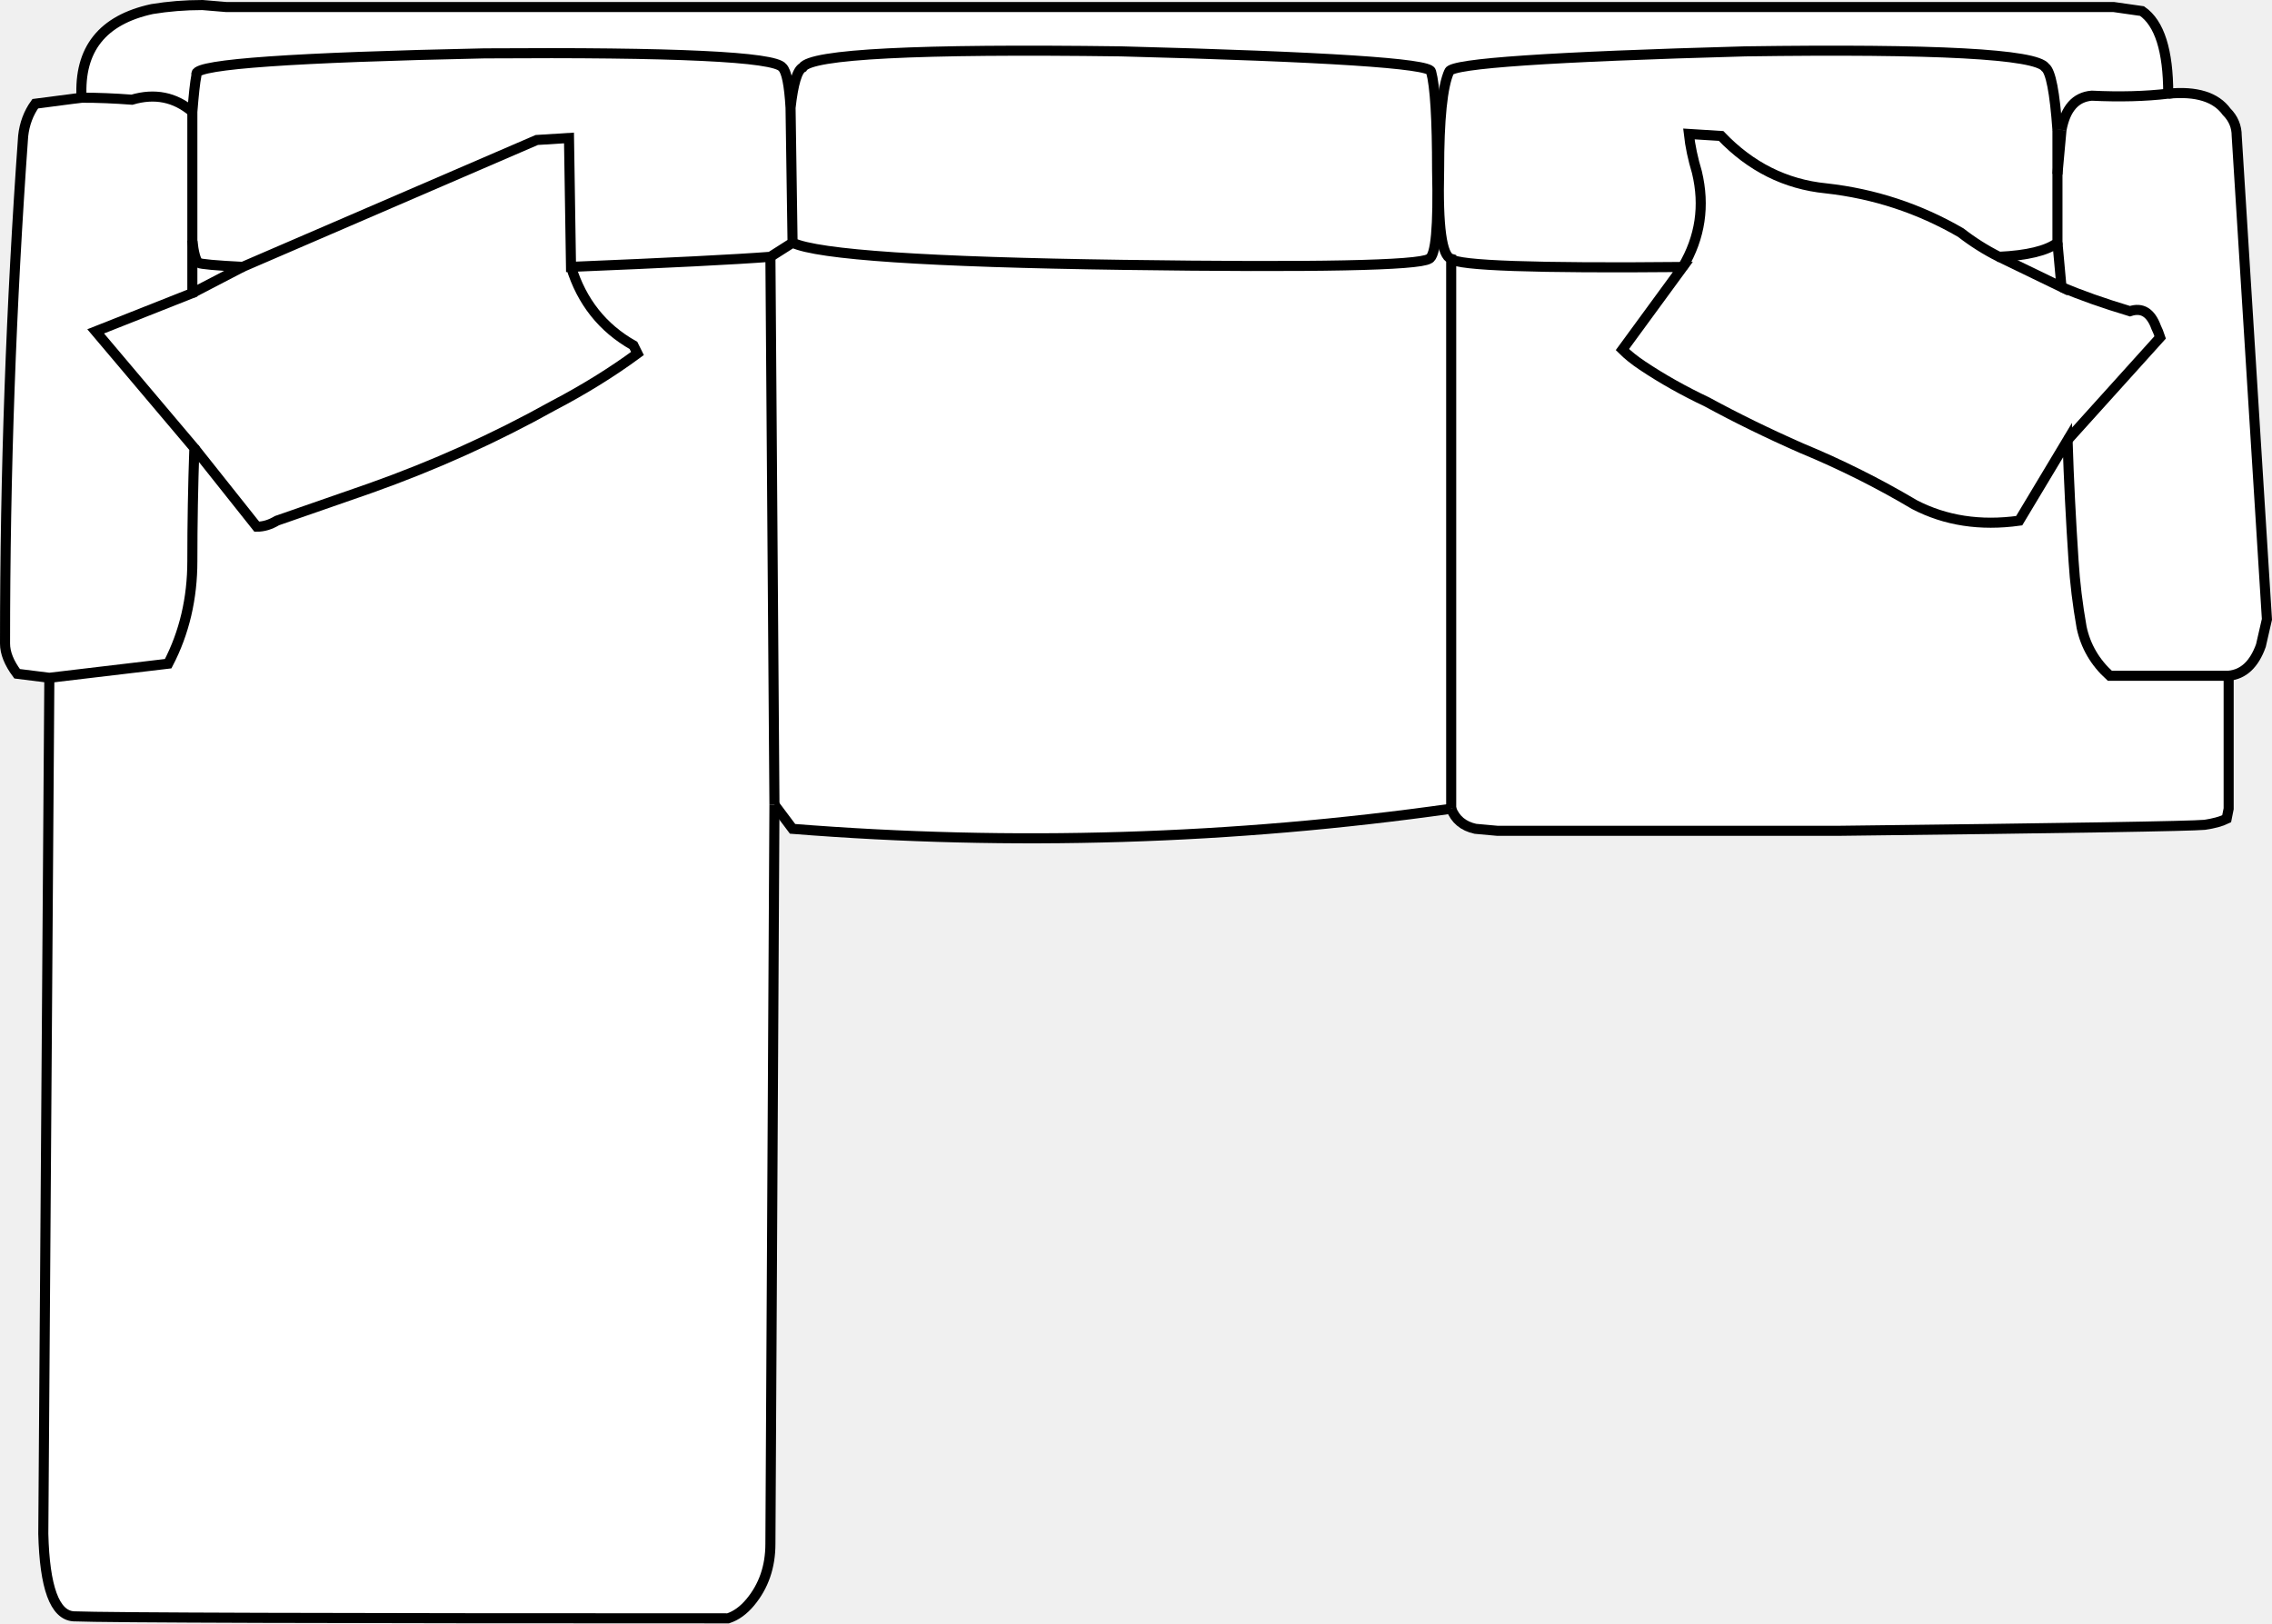
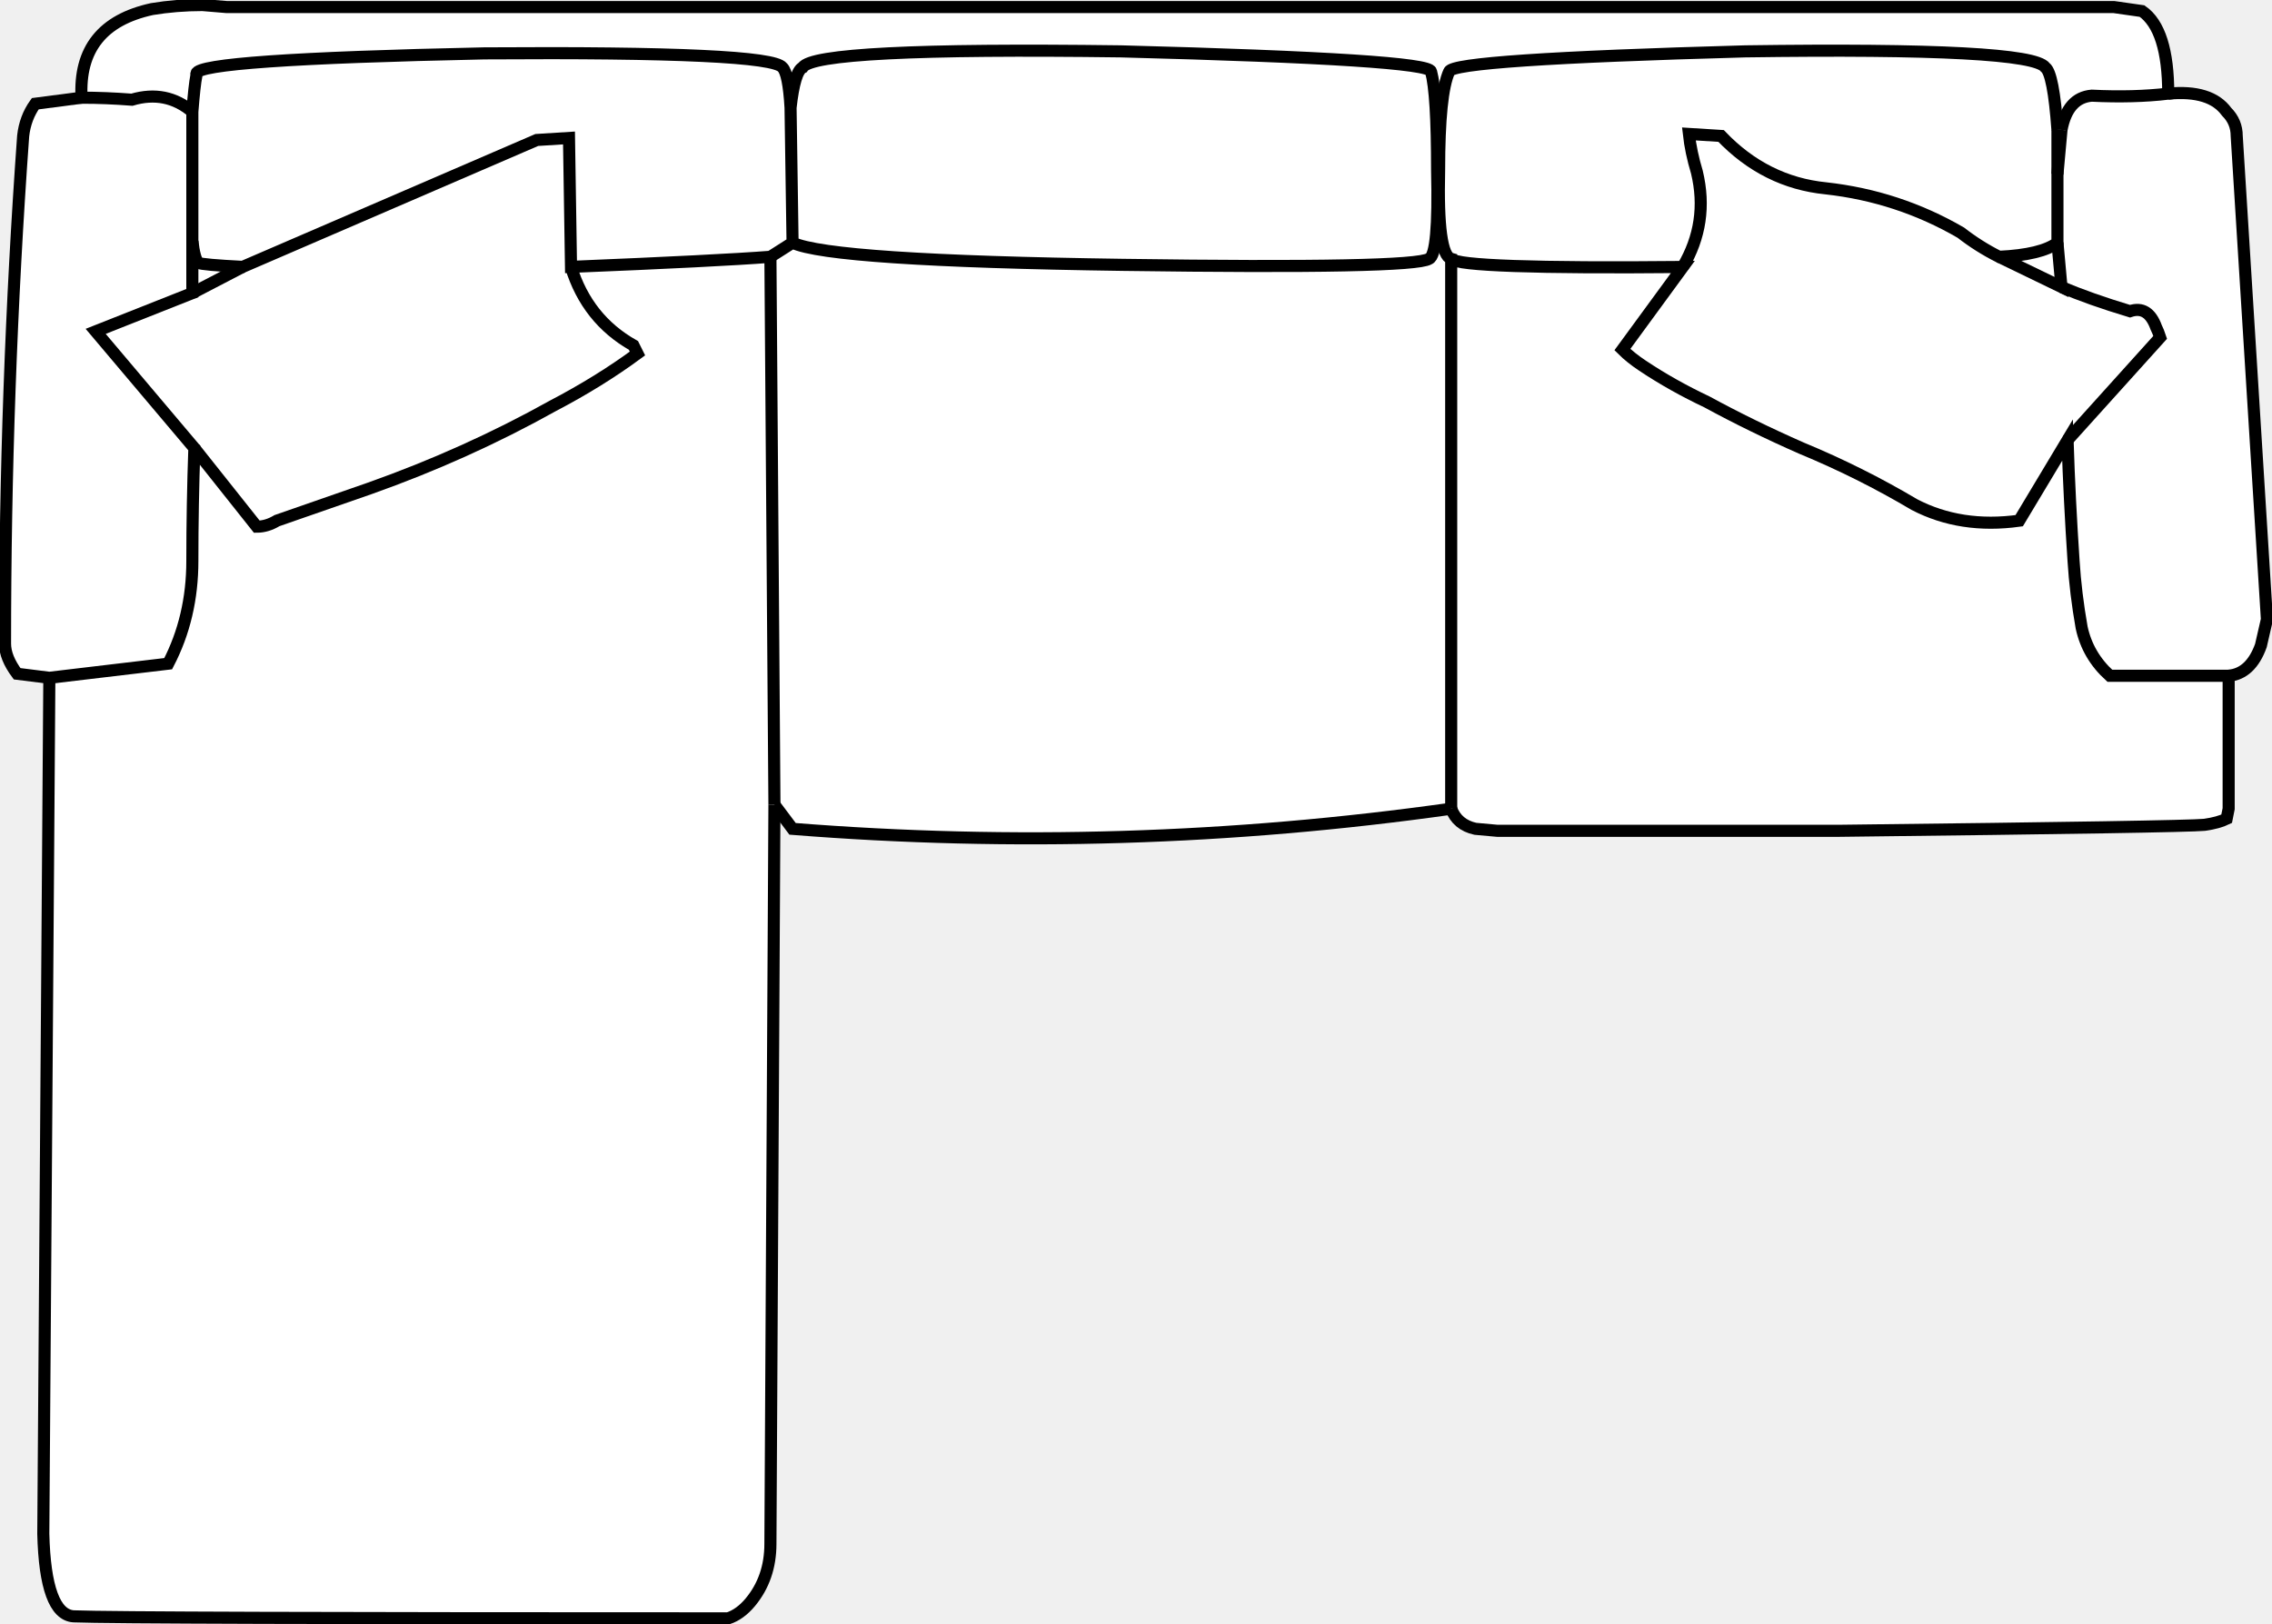
<svg xmlns="http://www.w3.org/2000/svg" version="1.1" id="Layer_1" x="0px" y="0px" width="56.401px" height="40.3px" viewBox="0 0 56.401 40.3" enable-background="new 0 0 56.401 40.3" xml:space="preserve" class="ng-scope">
  <path fill-rule="evenodd" clip-rule="evenodd" fill="#FFFFFF" d="M19.625,2.675c-0.033-0.567-0.1-0.9-0.2-1  c-0.2-0.267-2.667-0.383-7.4-0.35c-4.733,0.1-7.117,0.267-7.15,0.5v0.05c-0.033,0.167-0.066,0.467-0.1,0.9v3.2  c0.034,0.3,0.083,0.483,0.15,0.55c0.066,0.033,0.433,0.066,1.1,0.1l7.3-3.15l0.8-0.05l0.05,3.2c2.433-0.1,4.083-0.183,4.95-0.25  l0.55-0.35L19.625,2.675c0.067-0.6,0.167-0.934,0.3-1c0.2-0.333,2.833-0.467,7.9-0.4c5.1,0.133,7.667,0.3,7.7,0.5  c0.1,0.367,0.15,1.183,0.15,2.45c0.033,1.4-0.034,2.133-0.2,2.2c-0.267,0.167-2.8,0.217-7.6,0.15c-4.833-0.067-7.566-0.25-8.2-0.55  c0.633,0.3,3.367,0.483,8.2,0.55c4.8,0.067,7.333,0.017,7.6-0.15c0.167-0.067,0.233-0.8,0.2-2.2c0-1.267-0.05-2.083-0.15-2.45  c-0.033-0.2-2.6-0.367-7.7-0.5c-5.067-0.067-7.7,0.066-7.9,0.4C19.792,1.742,19.692,2.075,19.625,2.675l0.05,3.35l-0.55,0.35  c-0.867,0.067-2.517,0.15-4.95,0.25l-0.05-3.2l-0.8,0.05l-7.3,3.15c-0.667-0.033-1.033-0.066-1.1-0.1  c-0.067-0.067-0.117-0.25-0.15-0.55v-3.2c0.034-0.434,0.067-0.733,0.1-0.9v-0.05c0.033-0.233,2.417-0.4,7.15-0.5  c4.733-0.033,7.2,0.083,7.4,0.35C19.525,1.775,19.592,2.108,19.625,2.675z" />
  <path fill-rule="evenodd" clip-rule="evenodd" fill="#FFFFFF" d="M36.025,20.075V6.425c-0.233-0.067-0.333-0.8-0.3-2.2  c0-1.267,0.083-2.083,0.25-2.45c0.067-0.2,2.517-0.367,7.35-0.5c4.733-0.067,7.217,0.066,7.45,0.4c0.133,0.1,0.233,0.617,0.3,1.55  c-0.067-0.933-0.167-1.45-0.3-1.55c-0.233-0.333-2.716-0.467-7.45-0.4c-4.833,0.133-7.283,0.3-7.35,0.5  c-0.167,0.367-0.25,1.183-0.25,2.45c-0.033,1.4,0.067,2.133,0.3,2.2V20.075z" />
  <path fill-rule="evenodd" clip-rule="evenodd" fill="#FFFFFF" d="M51.175,3.225c0.1-0.533,0.35-0.816,0.75-0.85  c0.7,0.034,1.333,0.017,1.9-0.05c-0.567,0.067-1.2,0.083-1.9,0.05C51.525,2.409,51.275,2.692,51.175,3.225h-0.1v1.1L51.175,3.225z" />
  <path fill-rule="evenodd" clip-rule="evenodd" fill="#FFFFFF" d="M1.225,16.825l2.95-0.35c0.4-0.768,0.6-1.617,0.6-2.551  s0.017-1.866,0.05-2.8l-2.45-2.899l2.4-0.95v-1.3v1.3l-2.4,0.95l2.45,2.899c-0.033,0.934-0.05,1.866-0.05,2.8s-0.2,1.783-0.6,2.551  L1.225,16.825l-0.8-0.1c-0.2-0.268-0.3-0.518-0.3-0.75c0-4.234,0.15-8.434,0.45-12.601c0.033-0.3,0.133-0.566,0.3-0.8l1.15-0.15  c0.4,0,0.817,0.017,1.25,0.05c0.567-0.167,1.067-0.066,1.5,0.3c-0.433-0.367-0.933-0.467-1.5-0.3c-0.433-0.033-0.85-0.05-1.25-0.05  c-0.066-1.2,0.517-1.934,1.75-2.2c0.4-0.066,0.817-0.1,1.25-0.1l0.6,0.05h46.85l0.7,0.1c0.433,0.3,0.65,0.983,0.65,2.05  c0.7-0.067,1.183,0.083,1.45,0.45c0.167,0.167,0.25,0.367,0.25,0.6l0.75,12l-0.149,0.65c-0.167,0.466-0.434,0.716-0.801,0.75h-2.95  c-0.367-0.333-0.6-0.733-0.7-1.2c-0.1-0.566-0.167-1.117-0.2-1.65c-0.067-1-0.117-2-0.15-3l-1.2,2c-0.967,0.134-1.833,0-2.6-0.399  c-0.9-0.534-1.833-1-2.8-1.4c-0.833-0.366-1.617-0.75-2.35-1.149c-0.566-0.268-1.1-0.566-1.6-0.9c-0.2-0.133-0.367-0.267-0.5-0.4  l1.5-2.05c-3.667,0.034-5.583-0.033-5.75-0.2c0.167,0.167,2.083,0.233,5.75,0.2l-1.5,2.05c0.133,0.134,0.3,0.268,0.5,0.4  c0.5,0.334,1.034,0.633,1.6,0.9c0.733,0.399,1.517,0.783,2.35,1.149c0.967,0.4,1.9,0.866,2.8,1.4c0.767,0.399,1.633,0.533,2.6,0.399  l1.2-2c0.033,1,0.083,2,0.15,3c0.033,0.533,0.1,1.084,0.2,1.65c0.1,0.467,0.333,0.867,0.7,1.2h2.95v3.3l-0.05,0.25  c-0.134,0.066-0.316,0.117-0.55,0.15c-0.333,0.033-3.367,0.083-9.1,0.149c-2.833,0-5.65,0-8.45,0l-0.55-0.05  c-0.3-0.066-0.5-0.233-0.6-0.5c-5.433,0.767-10.883,0.934-16.35,0.5l-0.45-0.6l-0.1,18.35c0,0.566-0.167,1.05-0.5,1.45  c-0.167,0.2-0.35,0.333-0.55,0.399c-10,0-15.417-0.016-16.25-0.05c-0.467-0.033-0.717-0.716-0.75-2.05L1.225,16.825z" />
  <path fill-rule="evenodd" clip-rule="evenodd" fill="#FFFFFF" d="M4.775,7.275l1.25-0.65L4.775,7.275z" />
  <path fill-rule="evenodd" clip-rule="evenodd" fill="#FFFFFF" d="M14.175,6.625c0.267,0.866,0.783,1.517,1.55,1.95  c0.033,0.066,0.067,0.133,0.1,0.2c-0.633,0.466-1.333,0.899-2.1,1.3c-1.433,0.8-2.95,1.483-4.55,2.05  c-0.767,0.267-1.534,0.534-2.3,0.8c-0.167,0.101-0.333,0.15-0.5,0.15l-1.55-1.95l1.55,1.95c0.167,0,0.333-0.05,0.5-0.15  c0.767-0.266,1.533-0.533,2.3-0.8c1.6-0.566,3.117-1.25,4.55-2.05c0.767-0.4,1.467-0.834,2.1-1.3c-0.033-0.067-0.067-0.134-0.1-0.2  C14.958,8.142,14.442,7.491,14.175,6.625z" />
  <path fill-rule="evenodd" clip-rule="evenodd" fill="#FFFFFF" d="M19.125,6.375l0.1,13.601L19.125,6.375z" />
  <path fill-rule="evenodd" clip-rule="evenodd" fill="#FFFFFF" d="M41.775,6.625c0.434-0.733,0.55-1.517,0.35-2.35  c-0.1-0.333-0.167-0.65-0.2-0.95l0.8,0.05c0.733,0.767,1.6,1.2,2.6,1.3c1.2,0.133,2.316,0.5,3.35,1.1  c0.3,0.233,0.617,0.433,0.95,0.6c0.7-0.033,1.184-0.15,1.45-0.35v-1.7v1.7c-0.267,0.2-0.75,0.316-1.45,0.35  c-0.333-0.167-0.65-0.367-0.95-0.6c-1.034-0.6-2.15-0.967-3.35-1.1c-1-0.1-1.867-0.533-2.6-1.3l-0.8-0.05  c0.033,0.3,0.1,0.617,0.2,0.95C42.325,5.108,42.208,5.892,41.775,6.625z" />
  <polygon fill-rule="evenodd" clip-rule="evenodd" fill="#FFFFFF" points="49.625,6.375 51.175,7.125 51.075,6.025 51.175,7.125 " />
  <path fill-rule="evenodd" clip-rule="evenodd" fill="#FFFFFF" d="M51.175,7.125c0.466,0.2,1.033,0.4,1.7,0.601  c0.3-0.101,0.517,0.033,0.65,0.399c0.034,0.067,0.067,0.15,0.1,0.25l-2.3,2.55l2.3-2.55c-0.033-0.1-0.066-0.183-0.1-0.25  c-0.133-0.366-0.35-0.5-0.65-0.399C52.208,7.525,51.642,7.325,51.175,7.125z" />
-   <path fill-rule="evenodd" clip-rule="evenodd" fill="none" stroke="#383635" stroke-width="0.25" d="M19.625,2.675  c-0.033-0.567-0.1-0.9-0.2-1c-0.2-0.267-2.667-0.383-7.4-0.35c-4.733,0.1-7.117,0.267-7.15,0.5v0.05  c-0.033,0.167-0.066,0.467-0.1,0.9v3.2c0.034,0.3,0.083,0.483,0.15,0.55c0.066,0.033,0.433,0.066,1.1,0.1l7.3-3.15l0.8-0.05  l0.05,3.2c2.433-0.1,4.083-0.183,4.95-0.25l0.55-0.35L19.625,2.675c0.067-0.6,0.167-0.934,0.3-1c0.2-0.333,2.833-0.467,7.9-0.4  c5.1,0.133,7.667,0.3,7.7,0.5c0.1,0.367,0.15,1.183,0.15,2.45c0.033,1.4-0.034,2.133-0.2,2.2c-0.267,0.167-2.8,0.217-7.6,0.15  c-4.833-0.067-7.566-0.25-8.2-0.55" style="stroke: rgb(0, 0, 0);" />
-   <path fill-rule="evenodd" clip-rule="evenodd" fill="none" stroke="#383635" stroke-width="0.25" d="M36.025,20.075V6.425  c-0.233-0.067-0.333-0.8-0.3-2.2c0-1.267,0.083-2.083,0.25-2.45c0.067-0.2,2.517-0.367,7.35-0.5c4.733-0.067,7.217,0.066,7.45,0.4  c0.133,0.1,0.233,0.617,0.3,1.55" style="stroke: rgb(0, 0, 0);" />
-   <path fill-rule="evenodd" clip-rule="evenodd" fill="none" stroke="#383635" stroke-width="0.25" d="M51.175,3.225  c0.1-0.533,0.35-0.816,0.75-0.85c0.7,0.034,1.333,0.017,1.9-0.05c0-1.067-0.217-1.75-0.65-2.05l-0.7-0.1H5.625l-0.6-0.05  c-0.433,0-0.85,0.034-1.25,0.1c-1.233,0.267-1.816,1-1.75,2.2c0.4,0,0.817,0.017,1.25,0.05c0.567-0.167,1.067-0.066,1.5,0.3" style="stroke: rgb(0, 0, 0);" />
-   <path fill-rule="evenodd" clip-rule="evenodd" fill="none" stroke="#383635" stroke-width="0.25" d="M2.025,2.425l-1.15,0.15  c-0.167,0.233-0.267,0.5-0.3,0.8c-0.3,4.167-0.45,8.366-0.45,12.601c0,0.232,0.1,0.482,0.3,0.75l0.8,0.1l2.95-0.35  c0.4-0.768,0.6-1.617,0.6-2.551s0.017-1.866,0.05-2.8l-2.45-2.899l2.4-0.95v-1.3" style="stroke: rgb(0, 0, 0);" />
-   <line fill-rule="evenodd" clip-rule="evenodd" fill="none" stroke="#383635" stroke-width="0.25" x1="4.775" y1="7.275" x2="6.025" y2="6.625" style="stroke: rgb(0, 0, 0);" />
-   <path fill-rule="evenodd" clip-rule="evenodd" fill="none" stroke="#383635" stroke-width="0.25" d="M14.175,6.625  c0.267,0.866,0.783,1.517,1.55,1.95c0.033,0.066,0.067,0.133,0.1,0.2c-0.633,0.466-1.333,0.899-2.1,1.3  c-1.433,0.8-2.95,1.483-4.55,2.05c-0.767,0.267-1.534,0.534-2.3,0.8c-0.167,0.101-0.333,0.15-0.5,0.15l-1.55-1.95" style="stroke: rgb(0, 0, 0);" />
-   <path fill-rule="evenodd" clip-rule="evenodd" fill="none" stroke="#383635" stroke-width="0.25" d="M36.025,20.075  c0.1,0.267,0.3,0.434,0.6,0.5l0.55,0.05c2.8,0,5.617,0,8.45,0c5.733-0.066,8.767-0.116,9.1-0.149c0.233-0.033,0.416-0.084,0.55-0.15  l0.05-0.25v-3.3h-2.95c-0.367-0.333-0.6-0.733-0.7-1.2c-0.1-0.566-0.167-1.117-0.2-1.65c-0.067-1-0.117-2-0.15-3l-1.2,2  c-0.967,0.134-1.833,0-2.6-0.399c-0.9-0.534-1.833-1-2.8-1.4c-0.833-0.366-1.617-0.75-2.35-1.149c-0.566-0.268-1.1-0.566-1.6-0.9  c-0.2-0.133-0.367-0.267-0.5-0.4l1.5-2.05c-3.667,0.034-5.583-0.033-5.75-0.2" style="stroke: rgb(0, 0, 0);" />
-   <path fill-rule="evenodd" clip-rule="evenodd" fill="none" stroke="#383635" stroke-width="0.25" d="M19.225,19.976l0.45,0.6  c5.466,0.434,10.917,0.267,16.35-0.5" style="stroke: rgb(0, 0, 0);" />
-   <line fill-rule="evenodd" clip-rule="evenodd" fill="none" stroke="#383635" stroke-width="0.25" x1="19.125" y1="6.375" x2="19.225" y2="19.976" style="stroke: rgb(0, 0, 0);" />
-   <path fill-rule="evenodd" clip-rule="evenodd" fill="none" stroke="#383635" stroke-width="0.25" d="M41.775,6.625  c0.434-0.733,0.55-1.517,0.35-2.35c-0.1-0.333-0.167-0.65-0.2-0.95l0.8,0.05c0.733,0.767,1.6,1.2,2.6,1.3  c1.2,0.133,2.316,0.5,3.35,1.1c0.3,0.233,0.617,0.433,0.95,0.6c0.7-0.033,1.184-0.15,1.45-0.35v-1.7v-1.1" style="stroke: rgb(0, 0, 0);" />
-   <path fill-rule="evenodd" clip-rule="evenodd" fill="none" stroke="#383635" stroke-width="0.25" d="M55.325,16.775  c0.367-0.034,0.634-0.284,0.801-0.75l0.149-0.65l-0.75-12c0-0.233-0.083-0.433-0.25-0.6c-0.267-0.367-0.75-0.517-1.45-0.45" style="stroke: rgb(0, 0, 0);" />
-   <line fill-rule="evenodd" clip-rule="evenodd" fill="none" stroke="#383635" stroke-width="0.25" x1="51.175" y1="3.225" x2="51.075" y2="4.325" style="stroke: rgb(0, 0, 0);" />
-   <polyline fill-rule="evenodd" clip-rule="evenodd" fill="none" stroke="#383635" stroke-width="0.25" points="49.625,6.375   51.175,7.125 51.075,6.025 " style="stroke: rgb(0, 0, 0);" />
-   <path fill-rule="evenodd" clip-rule="evenodd" fill="none" stroke="#383635" stroke-width="0.25" d="M51.175,7.125  c0.466,0.2,1.033,0.4,1.7,0.601c0.3-0.101,0.517,0.033,0.65,0.399c0.034,0.067,0.067,0.15,0.1,0.25l-2.3,2.55" style="stroke: rgb(0, 0, 0);" />
-   <path fill-rule="evenodd" clip-rule="evenodd" fill="none" stroke="#383635" stroke-width="0.25" d="M1.225,16.825l-0.15,21.25  c0.033,1.334,0.283,2.017,0.75,2.05c0.833,0.034,6.25,0.05,16.25,0.05c0.2-0.066,0.383-0.199,0.55-0.399  c0.333-0.4,0.5-0.884,0.5-1.45l0.1-18.35" style="stroke: rgb(0, 0, 0);" />
+   <path fill-rule="evenodd" clip-rule="evenodd" fill="none" stroke="#383635" stroke-width="0.3" d="M19.625,2.675  c-0.033-0.567-0.1-0.9-0.2-1c-0.2-0.267-2.667-0.383-7.4-0.35c-4.733,0.1-7.117,0.267-7.15,0.5v0.05  c-0.033,0.167-0.066,0.467-0.1,0.9v3.2c0.034,0.3,0.083,0.483,0.15,0.55c0.066,0.033,0.433,0.066,1.1,0.1l7.3-3.15l0.8-0.05  l0.05,3.2c2.433-0.1,4.083-0.183,4.95-0.25l0.55-0.35L19.625,2.675c0.067-0.6,0.167-0.934,0.3-1c0.2-0.333,2.833-0.467,7.9-0.4  c5.1,0.133,7.667,0.3,7.7,0.5c0.1,0.367,0.15,1.183,0.15,2.45c0.033,1.4-0.034,2.133-0.2,2.2c-0.267,0.167-2.8,0.217-7.6,0.15  c-4.833-0.067-7.566-0.25-8.2-0.55" style="stroke: rgb(0, 0, 0);" />
+   <path fill-rule="evenodd" clip-rule="evenodd" fill="none" stroke="#383635" stroke-width="0.3" d="M36.025,20.075V6.425  c-0.233-0.067-0.333-0.8-0.3-2.2c0-1.267,0.083-2.083,0.25-2.45c0.067-0.2,2.517-0.367,7.35-0.5c4.733-0.067,7.217,0.066,7.45,0.4  c0.133,0.1,0.233,0.617,0.3,1.55" style="stroke: rgb(0, 0, 0);" />
+   <path fill-rule="evenodd" clip-rule="evenodd" fill="none" stroke="#383635" stroke-width="0.3" d="M51.175,3.225  c0.1-0.533,0.35-0.816,0.75-0.85c0.7,0.034,1.333,0.017,1.9-0.05c0-1.067-0.217-1.75-0.65-2.05l-0.7-0.1H5.625l-0.6-0.05  c-0.433,0-0.85,0.034-1.25,0.1c-1.233,0.267-1.816,1-1.75,2.2c0.4,0,0.817,0.017,1.25,0.05c0.567-0.167,1.067-0.066,1.5,0.3" style="stroke: rgb(0, 0, 0);" />
+   <path fill-rule="evenodd" clip-rule="evenodd" fill="none" stroke="#383635" stroke-width="0.3" d="M2.025,2.425l-1.15,0.15  c-0.167,0.233-0.267,0.5-0.3,0.8c-0.3,4.167-0.45,8.366-0.45,12.601c0,0.232,0.1,0.482,0.3,0.75l0.8,0.1l2.95-0.35  c0.4-0.768,0.6-1.617,0.6-2.551s0.017-1.866,0.05-2.8l-2.45-2.899l2.4-0.95v-1.3" style="stroke: rgb(0, 0, 0);" />
+   <line fill-rule="evenodd" clip-rule="evenodd" fill="none" stroke="#383635" stroke-width="0.3" x1="4.775" y1="7.275" x2="6.025" y2="6.625" style="stroke: rgb(0, 0, 0);" />
+   <path fill-rule="evenodd" clip-rule="evenodd" fill="none" stroke="#383635" stroke-width="0.3" d="M14.175,6.625  c0.267,0.866,0.783,1.517,1.55,1.95c0.033,0.066,0.067,0.133,0.1,0.2c-0.633,0.466-1.333,0.899-2.1,1.3  c-1.433,0.8-2.95,1.483-4.55,2.05c-0.767,0.267-1.534,0.534-2.3,0.8c-0.167,0.101-0.333,0.15-0.5,0.15l-1.55-1.95" style="stroke: rgb(0, 0, 0);" />
+   <path fill-rule="evenodd" clip-rule="evenodd" fill="none" stroke="#383635" stroke-width="0.3" d="M36.025,20.075  c0.1,0.267,0.3,0.434,0.6,0.5l0.55,0.05c2.8,0,5.617,0,8.45,0c5.733-0.066,8.767-0.116,9.1-0.149c0.233-0.033,0.416-0.084,0.55-0.15  l0.05-0.25v-3.3h-2.95c-0.367-0.333-0.6-0.733-0.7-1.2c-0.1-0.566-0.167-1.117-0.2-1.65c-0.067-1-0.117-2-0.15-3l-1.2,2  c-0.967,0.134-1.833,0-2.6-0.399c-0.9-0.534-1.833-1-2.8-1.4c-0.833-0.366-1.617-0.75-2.35-1.149c-0.566-0.268-1.1-0.566-1.6-0.9  c-0.2-0.133-0.367-0.267-0.5-0.4l1.5-2.05c-3.667,0.034-5.583-0.033-5.75-0.2" style="stroke: rgb(0, 0, 0);" />
+   <path fill-rule="evenodd" clip-rule="evenodd" fill="none" stroke="#383635" stroke-width="0.3" d="M19.225,19.976l0.45,0.6  c5.466,0.434,10.917,0.267,16.35-0.5" style="stroke: rgb(0, 0, 0);" />
+   <line fill-rule="evenodd" clip-rule="evenodd" fill="none" stroke="#383635" stroke-width="0.3" x1="19.125" y1="6.375" x2="19.225" y2="19.976" style="stroke: rgb(0, 0, 0);" />
+   <path fill-rule="evenodd" clip-rule="evenodd" fill="none" stroke="#383635" stroke-width="0.3" d="M41.775,6.625  c0.434-0.733,0.55-1.517,0.35-2.35c-0.1-0.333-0.167-0.65-0.2-0.95l0.8,0.05c0.733,0.767,1.6,1.2,2.6,1.3  c1.2,0.133,2.316,0.5,3.35,1.1c0.3,0.233,0.617,0.433,0.95,0.6c0.7-0.033,1.184-0.15,1.45-0.35v-1.7v-1.1" style="stroke: rgb(0, 0, 0);" />
+   <path fill-rule="evenodd" clip-rule="evenodd" fill="none" stroke="#383635" stroke-width="0.3" d="M55.325,16.775  c0.367-0.034,0.634-0.284,0.801-0.75l0.149-0.65l-0.75-12c0-0.233-0.083-0.433-0.25-0.6c-0.267-0.367-0.75-0.517-1.45-0.45" style="stroke: rgb(0, 0, 0);" />
+   <line fill-rule="evenodd" clip-rule="evenodd" fill="none" stroke="#383635" stroke-width="0.3" x1="51.175" y1="3.225" x2="51.075" y2="4.325" style="stroke: rgb(0, 0, 0);" />
+   <polyline fill-rule="evenodd" clip-rule="evenodd" fill="none" stroke="#383635" stroke-width="0.3" points="49.625,6.375   51.175,7.125 51.075,6.025 " style="stroke: rgb(0, 0, 0);" />
+   <path fill-rule="evenodd" clip-rule="evenodd" fill="none" stroke="#383635" stroke-width="0.3" d="M51.175,7.125  c0.466,0.2,1.033,0.4,1.7,0.601c0.3-0.101,0.517,0.033,0.65,0.399c0.034,0.067,0.067,0.15,0.1,0.25l-2.3,2.55" style="stroke: rgb(0, 0, 0);" />
+   <path fill-rule="evenodd" clip-rule="evenodd" fill="none" stroke="#383635" stroke-width="0.3" d="M1.225,16.825l-0.15,21.25  c0.033,1.334,0.283,2.017,0.75,2.05c0.833,0.034,6.25,0.05,16.25,0.05c0.2-0.066,0.383-0.199,0.55-0.399  c0.333-0.4,0.5-0.884,0.5-1.45l0.1-18.35" style="stroke: rgb(0, 0, 0);" />
</svg>
